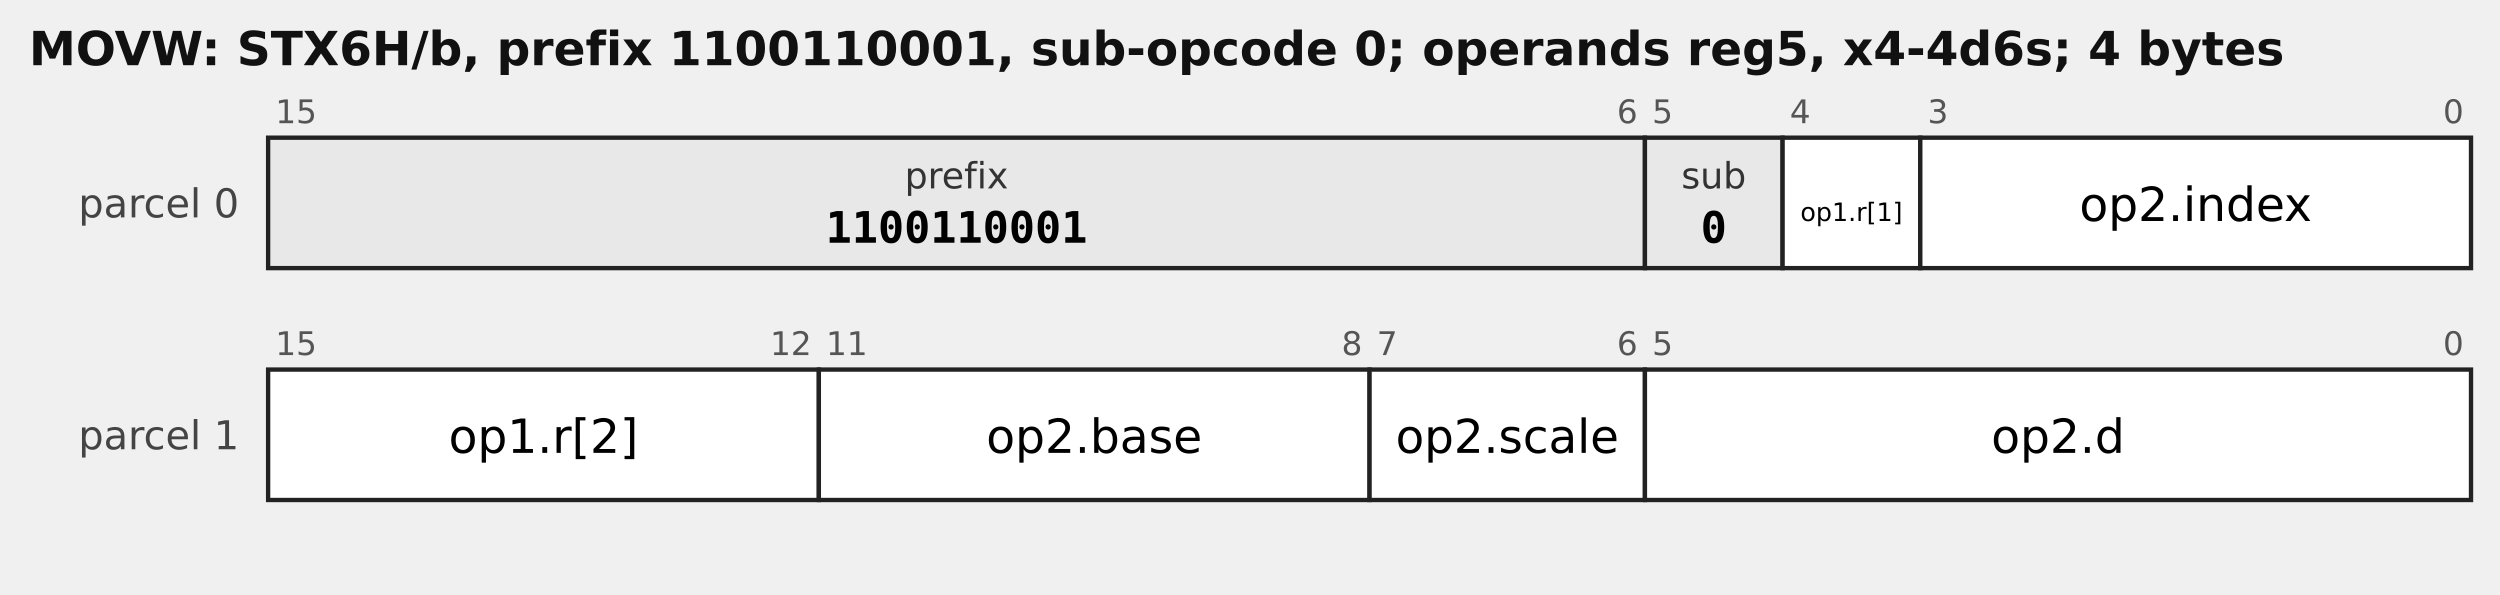
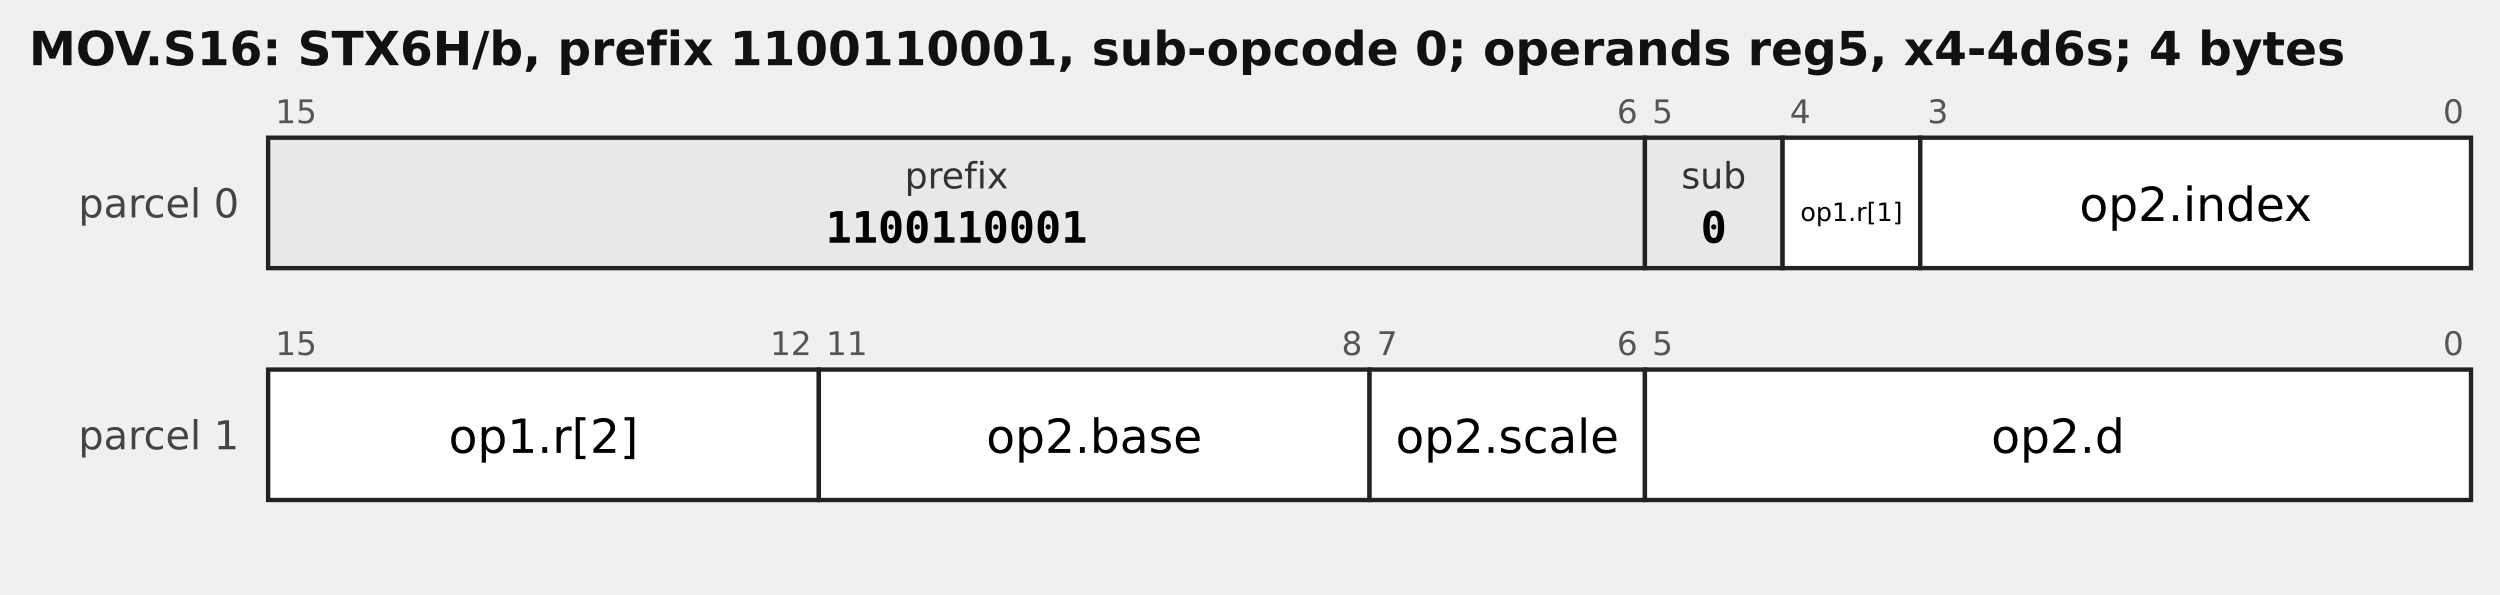
<svg xmlns="http://www.w3.org/2000/svg" width="690" height="164" viewBox="0 0 690 164" font-family="DejaVu Sans, sans-serif">
-   <text x="8" y="18" font-size="13" font-weight="bold" fill="#111">MOVW: STX6H/b, prefix 1100110001, sub-opcode 0; operands reg5, x4-4d6s; 4 bytes</text>
+   <text x="8" y="18" font-size="13" font-weight="bold" fill="#111">MOV.S16: STX6H/b, prefix 1100110001, sub-opcode 0; operands reg5, x4-4d6s; 4 bytes</text>
  <text x="66" y="60" font-size="11" text-anchor="end" fill="#444">parcel 0</text>
  <rect x="74" y="38" width="380" height="36" fill="#e8e8e8" stroke="#222" stroke-width="1.2" />
  <text x="76" y="34" font-size="9" fill="#555" text-anchor="start">15</text>
  <text x="452" y="34" font-size="9" fill="#555" text-anchor="end">6</text>
  <text x="264.0" y="52" font-size="10.0" text-anchor="middle" font-family="DejaVu Sans, sans-serif" fill="#333">prefix</text>
  <text x="264.0" y="67" font-size="12.0" text-anchor="middle" font-family="DejaVu Sans Mono, monospace" font-weight="bold">1100110001</text>
  <rect x="454" y="38" width="38" height="36" fill="#e8e8e8" stroke="#222" stroke-width="1.2" />
  <text x="456" y="34" font-size="9" fill="#555" text-anchor="start">5</text>
  <text x="473.0" y="52" font-size="10.0" text-anchor="middle" font-family="DejaVu Sans, sans-serif" fill="#333">sub</text>
  <text x="473.0" y="67" font-size="12.0" text-anchor="middle" font-family="DejaVu Sans Mono, monospace" font-weight="bold">0</text>
  <rect x="492" y="38" width="38" height="36" fill="#ffffff" stroke="#222" stroke-width="1.2" />
  <text x="494" y="34" font-size="9" fill="#555" text-anchor="start">4</text>
  <text x="511.0" y="61" font-size="7.0" text-anchor="middle" font-family="DejaVu Sans, sans-serif">op1.r[1]</text>
  <rect x="530" y="38" width="152" height="36" fill="#ffffff" stroke="#222" stroke-width="1.2" />
  <text x="532" y="34" font-size="9" fill="#555" text-anchor="start">3</text>
  <text x="680" y="34" font-size="9" fill="#555" text-anchor="end">0</text>
  <text x="606.0" y="61" font-size="13.0" text-anchor="middle" font-family="DejaVu Sans, sans-serif">op2.index</text>
  <text x="66" y="124" font-size="11" text-anchor="end" fill="#444">parcel 1</text>
  <rect x="74" y="102" width="152" height="36" fill="#ffffff" stroke="#222" stroke-width="1.2" />
  <text x="76" y="98" font-size="9" fill="#555" text-anchor="start">15</text>
  <text x="224" y="98" font-size="9" fill="#555" text-anchor="end">12</text>
  <text x="150.0" y="125" font-size="13.0" text-anchor="middle" font-family="DejaVu Sans, sans-serif">op1.r[2]</text>
  <rect x="226" y="102" width="152" height="36" fill="#ffffff" stroke="#222" stroke-width="1.2" />
  <text x="228" y="98" font-size="9" fill="#555" text-anchor="start">11</text>
  <text x="376" y="98" font-size="9" fill="#555" text-anchor="end">8</text>
  <text x="302.0" y="125" font-size="13.0" text-anchor="middle" font-family="DejaVu Sans, sans-serif">op2.base</text>
  <rect x="378" y="102" width="76" height="36" fill="#ffffff" stroke="#222" stroke-width="1.2" />
  <text x="380" y="98" font-size="9" fill="#555" text-anchor="start">7</text>
  <text x="452" y="98" font-size="9" fill="#555" text-anchor="end">6</text>
  <text x="416.0" y="125" font-size="12.9" text-anchor="middle" font-family="DejaVu Sans, sans-serif">op2.scale</text>
  <rect x="454" y="102" width="228" height="36" fill="#ffffff" stroke="#222" stroke-width="1.2" />
  <text x="456" y="98" font-size="9" fill="#555" text-anchor="start">5</text>
  <text x="680" y="98" font-size="9" fill="#555" text-anchor="end">0</text>
  <text x="568.0" y="125" font-size="13.0" text-anchor="middle" font-family="DejaVu Sans, sans-serif">op2.d</text>
</svg>
